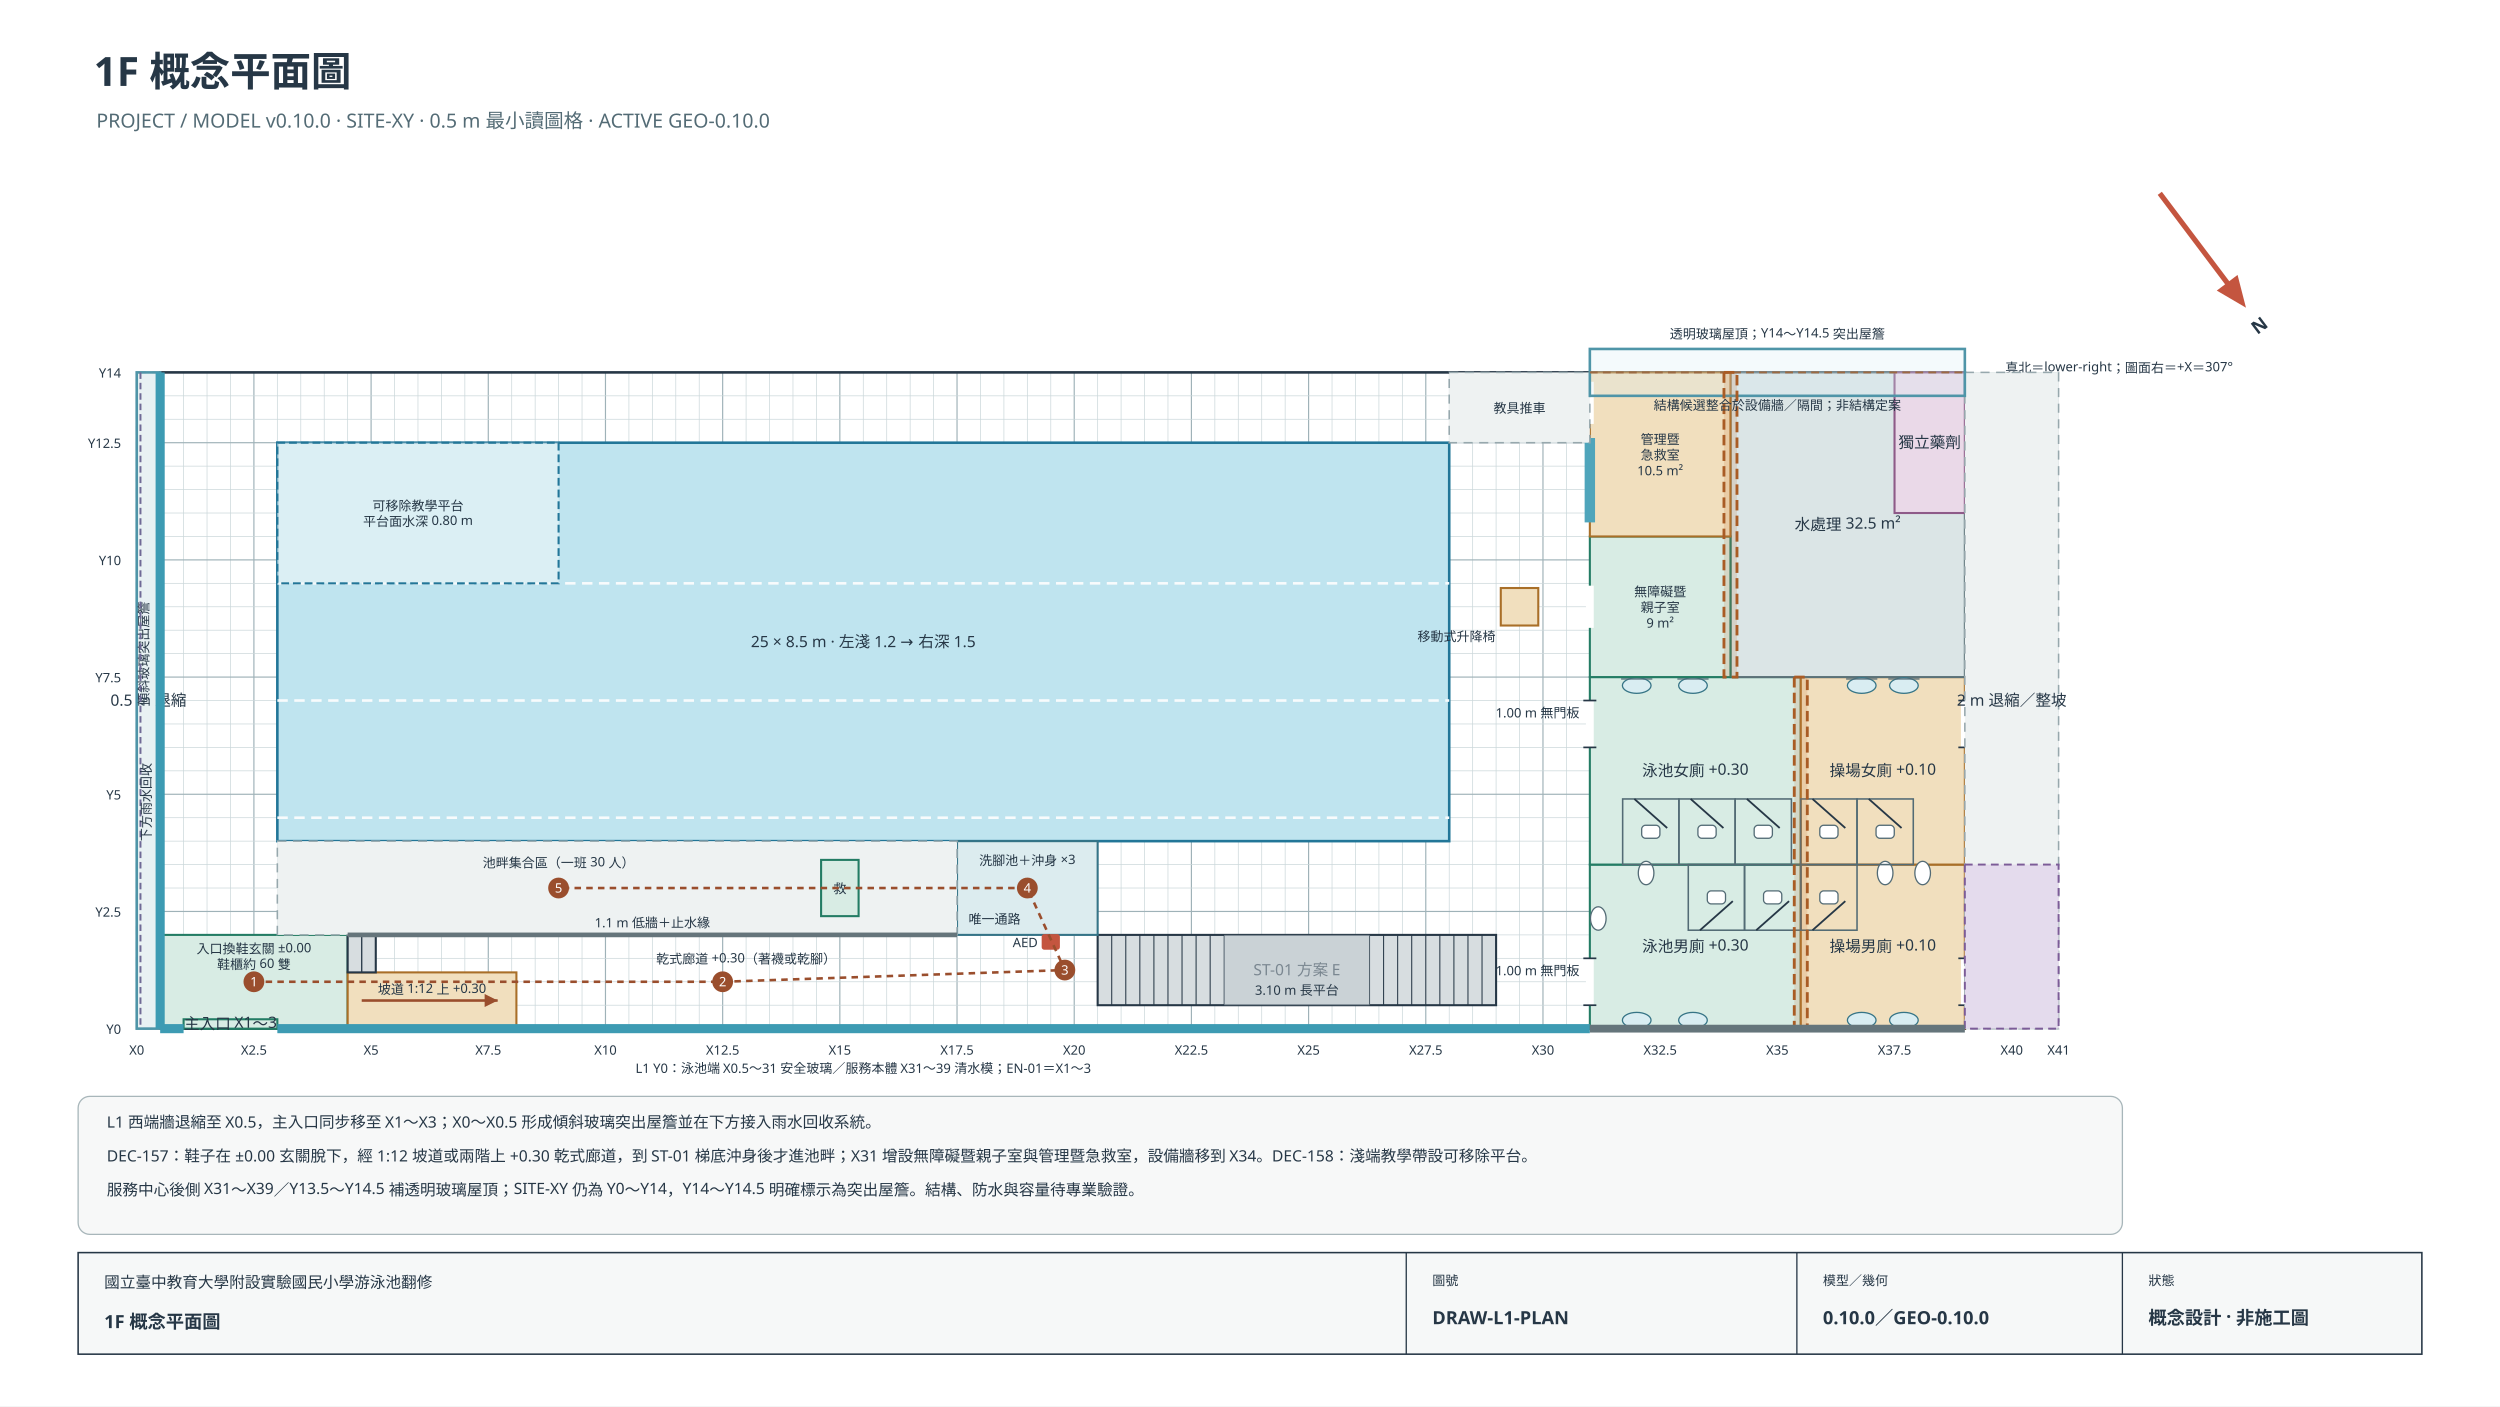
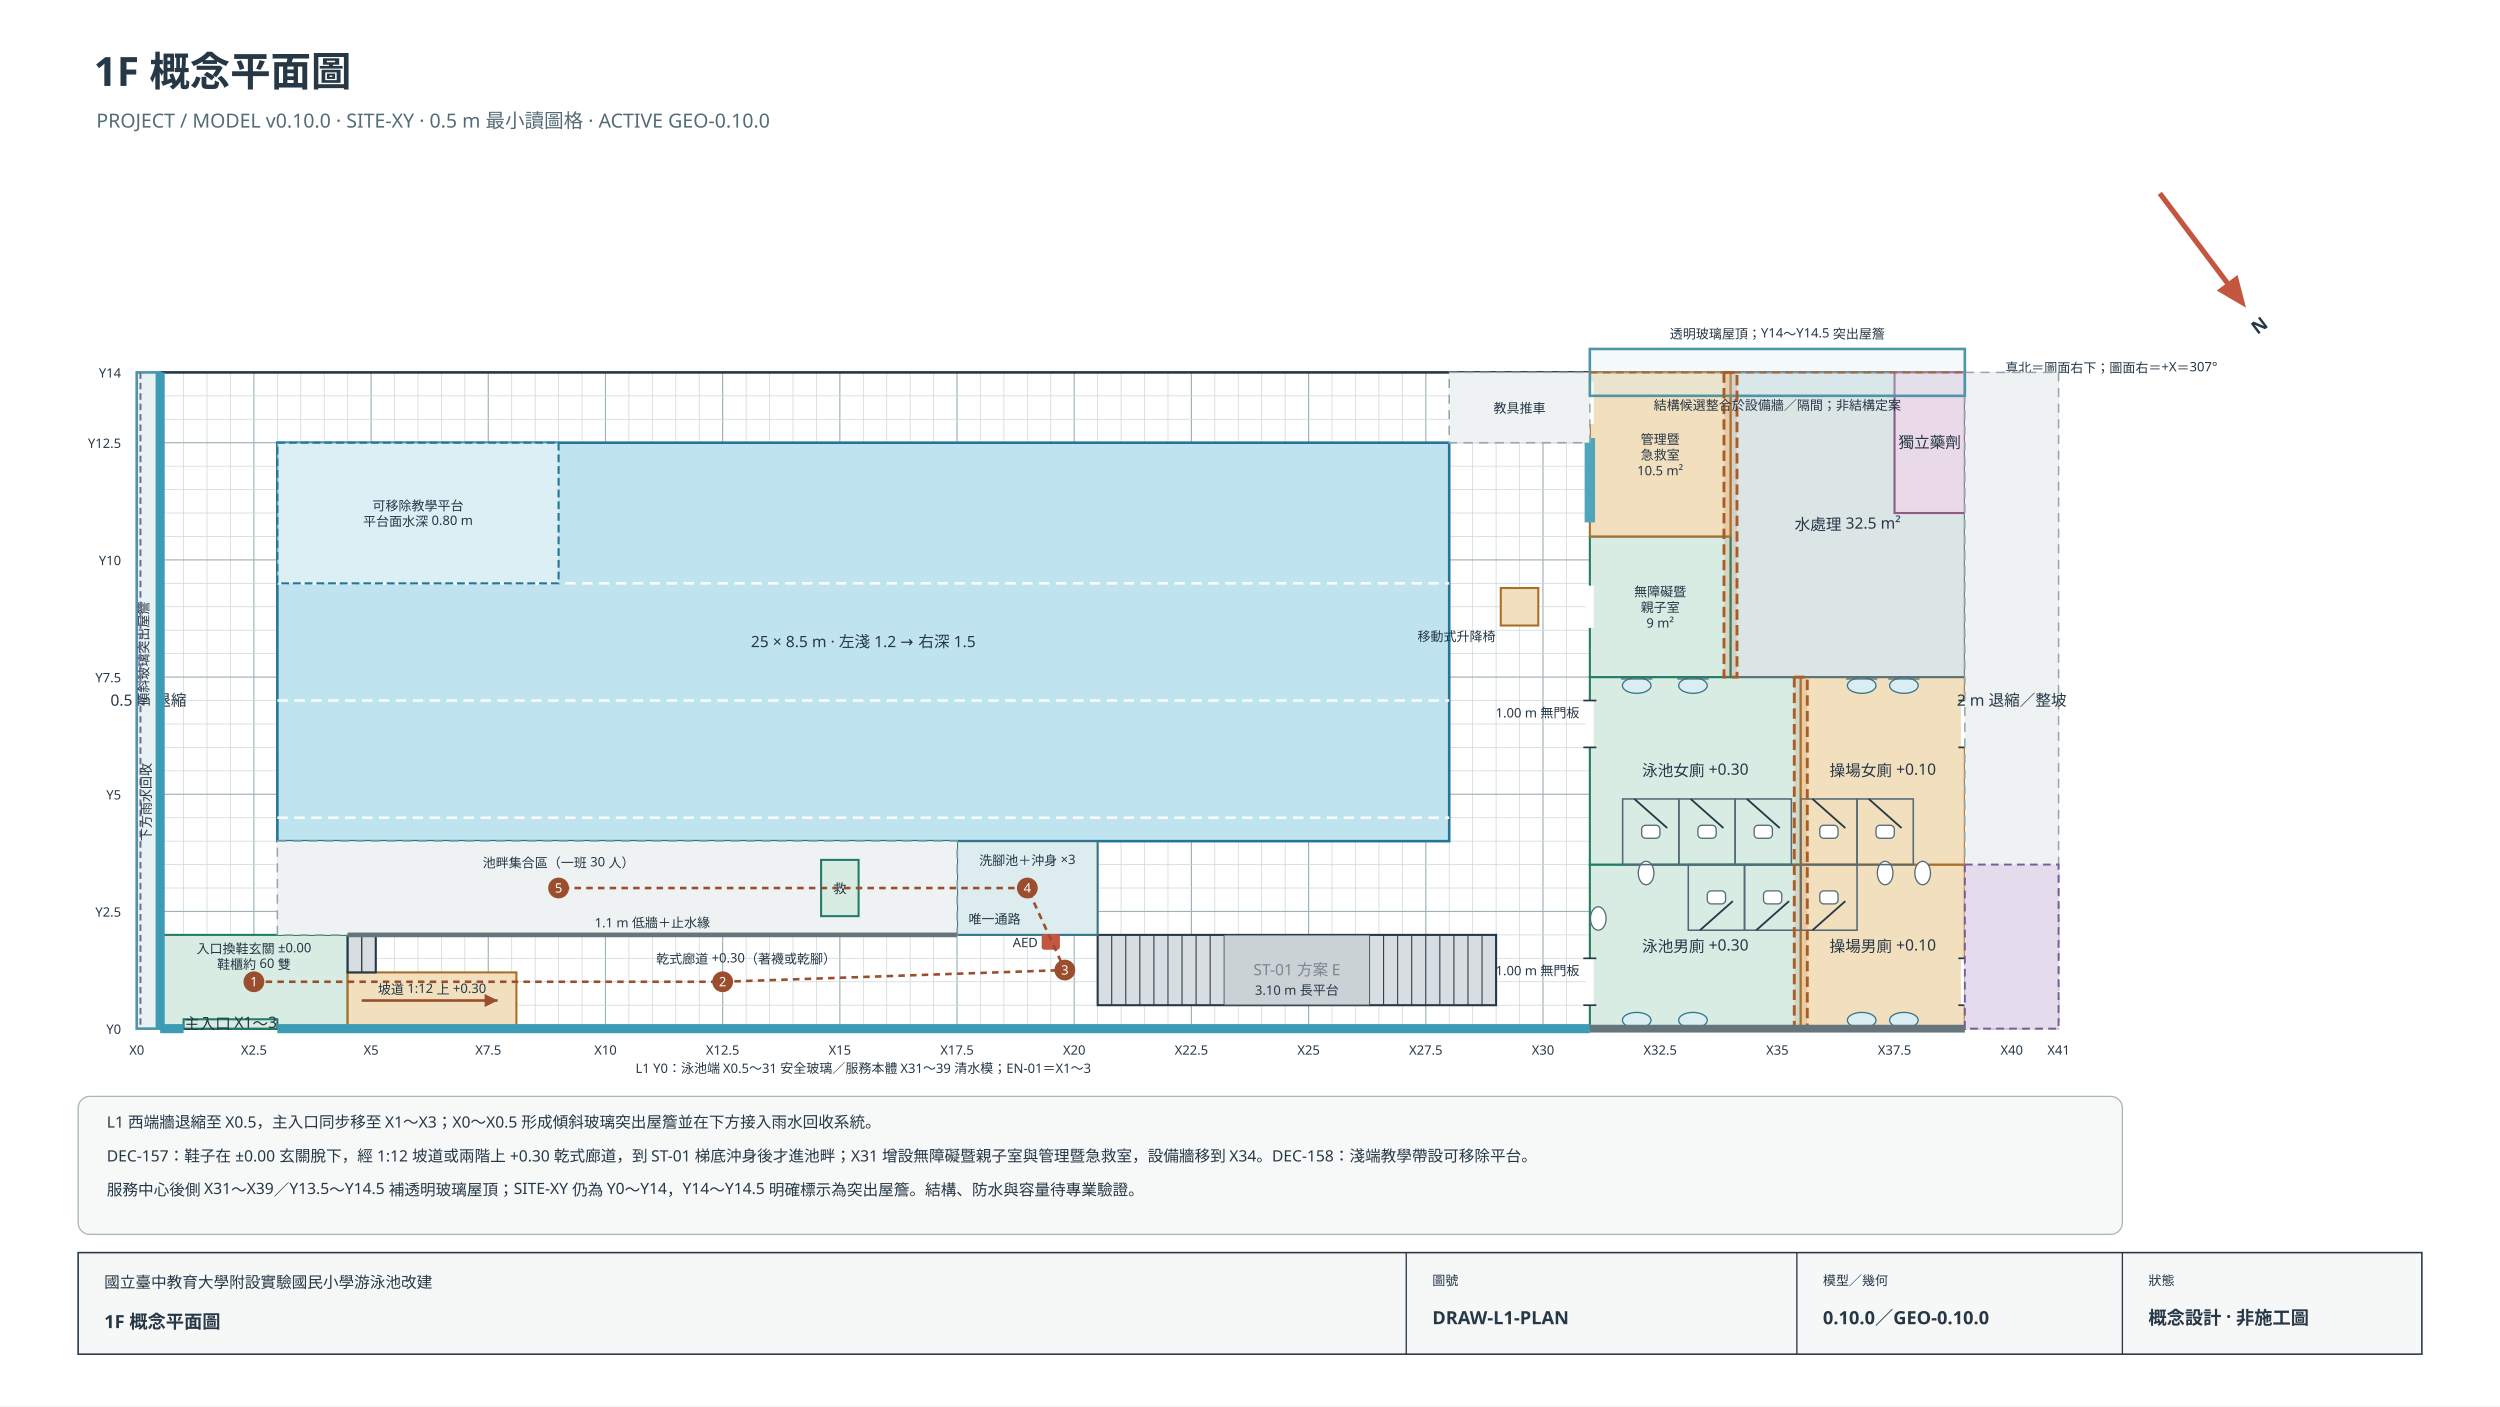
<svg xmlns="http://www.w3.org/2000/svg" width="1920" height="1080" viewBox="0 0 1920 1080" role="img" aria-labelledby="title desc" data-model-version="0.10.0" data-active-geometry="GEO-0.10.0" data-coordinate-system="SITE-XY">
  <style>
  text{font-family:"Noto Sans TC","Microsoft JhengHei",sans-serif;fill:#263746}.title{font-size:31px;font-weight:800}.subtitle{font-size:15px;fill:#536b75}.label{font-size:14px;font-weight:700}.small{font-size:12px}.tiny{font-size:10px}.grid{stroke:#cbd7da;stroke-width:.55}.gridMajor{stroke:#9fb2b8;stroke-width:.9}.outline{fill:none;stroke:#263746;stroke-width:2}.reference{fill:#eef2f2;stroke:#97a8ad;stroke-width:1.2;stroke-dasharray:7 5}.pool{fill:#bfe4ef;stroke:#227698;stroke-width:2}.lane{stroke:#f8fbfc;stroke-width:2;stroke-dasharray:8 5}.working{fill:#f1dfbe;stroke:#a96f28;stroke-width:1.6}.confirmed{fill:#d8ece4;stroke:#237c64;stroke-width:1.6}.service{fill:#dbe5e6;stroke:#5b7278;stroke-width:1.6}.chemical{fill:#ead9e8;stroke:#8e5a88;stroke-width:1.6}.deferred{fill:#e4dbed;stroke:#7c5c98;stroke-width:1.5;stroke-dasharray:6 4}.stair{fill:#d7dde0;stroke:#263746;stroke-width:1.6}.structure{fill:#c3793c;fill-opacity:.18;stroke:#a95c25;stroke-width:2.2;stroke-dasharray:8 4}.dim{stroke:#536b75;stroke-width:1;fill:none}.titleBox{fill:#f6f8f8;stroke:#263746;stroke-width:1.2}.note{fill:#f7f8f8;stroke:#a8b6ba;stroke-width:1}.mirror{stroke:#4f8792;stroke-width:7}.roof{fill:#d8eef2;fill-opacity:.28;stroke:#4f95a8;stroke-width:2}.level{stroke:#8b9ba0;stroke-width:1;stroke-dasharray:7 5}.water{fill:#8fd2e6;fill-opacity:.75;stroke:#227698;stroke-width:2}.wall{fill:#c9d3d4;stroke:#536b75;stroke-width:1.5}.terrace{fill:#cfe1c5;stroke:#52774b;stroke-width:1.7}.arrival{fill:#d7e8df;stroke:#286b5c;stroke-width:2}.corridor{fill:#dcecef;stroke:#357487;stroke-width:1.6}.female{fill:#e5e0ee;stroke:#76598d;stroke-width:1.6}.glassLine{stroke:#3d9bb3;stroke-width:7}.wallLine{stroke:#65757b;stroke-width:6}.windowLine{stroke:#4fa5bb;stroke-width:8}.locker{fill:#cfd8d8;stroke:#64787a;stroke-width:1}.counter{fill:#d7c5ab;stroke:#8a6234;stroke-width:1.5}.plant{fill:#bed6b2;stroke:#52774b;stroke-width:1.3}.pv{fill:#8fd9ee;fill-opacity:.24;stroke:#3d91b4;stroke-width:1.8}.pvGrid{stroke:#4f9fc1;stroke-width:.8;stroke-opacity:.82}.projected{fill:none;stroke:#9b6a43;stroke-width:1.5;stroke-dasharray:6 4}.rain{fill:#d9e5ef;fill-opacity:.55;stroke:#6f6a96;stroke-width:1.5;stroke-dasharray:5 3}
</style>
  <rect width="1920" height="1080" fill="#fff" />
  <text x="72" y="66" class="title">1F 概念平面圖</text>
  <text x="74" y="98" class="subtitle">PROJECT / MODEL v0.10.0 · SITE-XY · 0.5 m 最小讀圖格 · ACTIVE GEO-0.10.0</text>
  <g aria-label="SITE-XY 0.5 m grid" data-grid-visible="true" data-minor-spacing="0.5" data-major-spacing="2.5">
    <line x1="105" y1="286" x2="105" y2="790" class="gridMajor" />
    <text x="105" y="810" text-anchor="middle" class="tiny">X0</text>
    <line x1="123" y1="286" x2="123" y2="790" class="grid" />
    <line x1="141" y1="286" x2="141" y2="790" class="grid" />
    <line x1="159" y1="286" x2="159" y2="790" class="grid" />
    <line x1="177" y1="286" x2="177" y2="790" class="grid" />
    <line x1="195" y1="286" x2="195" y2="790" class="gridMajor" />
    <text x="195" y="810" text-anchor="middle" class="tiny">X2.5</text>
    <line x1="213" y1="286" x2="213" y2="790" class="grid" />
    <line x1="231" y1="286" x2="231" y2="790" class="grid" />
    <line x1="249" y1="286" x2="249" y2="790" class="grid" />
    <line x1="267" y1="286" x2="267" y2="790" class="grid" />
    <line x1="285" y1="286" x2="285" y2="790" class="gridMajor" />
    <text x="285" y="810" text-anchor="middle" class="tiny">X5</text>
    <line x1="303" y1="286" x2="303" y2="790" class="grid" />
    <line x1="321" y1="286" x2="321" y2="790" class="grid" />
    <line x1="339" y1="286" x2="339" y2="790" class="grid" />
    <line x1="357" y1="286" x2="357" y2="790" class="grid" />
    <line x1="375" y1="286" x2="375" y2="790" class="gridMajor" />
    <text x="375" y="810" text-anchor="middle" class="tiny">X7.5</text>
    <line x1="393" y1="286" x2="393" y2="790" class="grid" />
    <line x1="411" y1="286" x2="411" y2="790" class="grid" />
    <line x1="429" y1="286" x2="429" y2="790" class="grid" />
    <line x1="447" y1="286" x2="447" y2="790" class="grid" />
    <line x1="465" y1="286" x2="465" y2="790" class="gridMajor" />
    <text x="465" y="810" text-anchor="middle" class="tiny">X10</text>
    <line x1="483" y1="286" x2="483" y2="790" class="grid" />
    <line x1="501" y1="286" x2="501" y2="790" class="grid" />
    <line x1="519" y1="286" x2="519" y2="790" class="grid" />
    <line x1="537" y1="286" x2="537" y2="790" class="grid" />
    <line x1="555" y1="286" x2="555" y2="790" class="gridMajor" />
    <text x="555" y="810" text-anchor="middle" class="tiny">X12.5</text>
    <line x1="573" y1="286" x2="573" y2="790" class="grid" />
    <line x1="591" y1="286" x2="591" y2="790" class="grid" />
    <line x1="609" y1="286" x2="609" y2="790" class="grid" />
    <line x1="627" y1="286" x2="627" y2="790" class="grid" />
    <line x1="645" y1="286" x2="645" y2="790" class="gridMajor" />
    <text x="645" y="810" text-anchor="middle" class="tiny">X15</text>
    <line x1="663" y1="286" x2="663" y2="790" class="grid" />
    <line x1="681" y1="286" x2="681" y2="790" class="grid" />
    <line x1="699" y1="286" x2="699" y2="790" class="grid" />
    <line x1="717" y1="286" x2="717" y2="790" class="grid" />
    <line x1="735" y1="286" x2="735" y2="790" class="gridMajor" />
    <text x="735" y="810" text-anchor="middle" class="tiny">X17.5</text>
    <line x1="753" y1="286" x2="753" y2="790" class="grid" />
    <line x1="771" y1="286" x2="771" y2="790" class="grid" />
    <line x1="789" y1="286" x2="789" y2="790" class="grid" />
    <line x1="807" y1="286" x2="807" y2="790" class="grid" />
    <line x1="825" y1="286" x2="825" y2="790" class="gridMajor" />
    <text x="825" y="810" text-anchor="middle" class="tiny">X20</text>
    <line x1="843" y1="286" x2="843" y2="790" class="grid" />
    <line x1="861" y1="286" x2="861" y2="790" class="grid" />
    <line x1="879" y1="286" x2="879" y2="790" class="grid" />
    <line x1="897" y1="286" x2="897" y2="790" class="grid" />
    <line x1="915" y1="286" x2="915" y2="790" class="gridMajor" />
    <text x="915" y="810" text-anchor="middle" class="tiny">X22.5</text>
    <line x1="933" y1="286" x2="933" y2="790" class="grid" />
    <line x1="951" y1="286" x2="951" y2="790" class="grid" />
    <line x1="969" y1="286" x2="969" y2="790" class="grid" />
    <line x1="987" y1="286" x2="987" y2="790" class="grid" />
    <line x1="1005" y1="286" x2="1005" y2="790" class="gridMajor" />
    <text x="1005" y="810" text-anchor="middle" class="tiny">X25</text>
    <line x1="1023" y1="286" x2="1023" y2="790" class="grid" />
    <line x1="1041" y1="286" x2="1041" y2="790" class="grid" />
    <line x1="1059" y1="286" x2="1059" y2="790" class="grid" />
    <line x1="1077" y1="286" x2="1077" y2="790" class="grid" />
    <line x1="1095" y1="286" x2="1095" y2="790" class="gridMajor" />
    <text x="1095" y="810" text-anchor="middle" class="tiny">X27.5</text>
    <line x1="1113" y1="286" x2="1113" y2="790" class="grid" />
    <line x1="1131" y1="286" x2="1131" y2="790" class="grid" />
    <line x1="1149" y1="286" x2="1149" y2="790" class="grid" />
    <line x1="1167" y1="286" x2="1167" y2="790" class="grid" />
    <line x1="1185" y1="286" x2="1185" y2="790" class="gridMajor" />
    <text x="1185" y="810" text-anchor="middle" class="tiny">X30</text>
    <line x1="1203" y1="286" x2="1203" y2="790" class="grid" />
    <line x1="1221" y1="286" x2="1221" y2="790" class="grid" />
    <line x1="1239" y1="286" x2="1239" y2="790" class="grid" />
    <line x1="1257" y1="286" x2="1257" y2="790" class="grid" />
    <line x1="1275" y1="286" x2="1275" y2="790" class="gridMajor" />
    <text x="1275" y="810" text-anchor="middle" class="tiny">X32.5</text>
    <line x1="1293" y1="286" x2="1293" y2="790" class="grid" />
    <line x1="1311" y1="286" x2="1311" y2="790" class="grid" />
    <line x1="1329" y1="286" x2="1329" y2="790" class="grid" />
    <line x1="1347" y1="286" x2="1347" y2="790" class="grid" />
    <line x1="1365" y1="286" x2="1365" y2="790" class="gridMajor" />
    <text x="1365" y="810" text-anchor="middle" class="tiny">X35</text>
    <line x1="1383" y1="286" x2="1383" y2="790" class="grid" />
    <line x1="1401" y1="286" x2="1401" y2="790" class="grid" />
    <line x1="1419" y1="286" x2="1419" y2="790" class="grid" />
    <line x1="1437" y1="286" x2="1437" y2="790" class="grid" />
    <line x1="1455" y1="286" x2="1455" y2="790" class="gridMajor" />
    <text x="1455" y="810" text-anchor="middle" class="tiny">X37.5</text>
    <line x1="1473" y1="286" x2="1473" y2="790" class="grid" />
    <line x1="1491" y1="286" x2="1491" y2="790" class="grid" />
    <line x1="1509" y1="286" x2="1509" y2="790" class="grid" />
    <line x1="1527" y1="286" x2="1527" y2="790" class="grid" />
    <line x1="1545" y1="286" x2="1545" y2="790" class="gridMajor" />
    <text x="1545" y="810" text-anchor="middle" class="tiny">X40</text>
    <line x1="1563" y1="286" x2="1563" y2="790" class="grid" />
    <line x1="1581" y1="286" x2="1581" y2="790" class="grid" />
    <text x="1581" y="810" text-anchor="middle" class="tiny">X41</text>
    <line x1="105" y1="790" x2="1581" y2="790" class="gridMajor" />
    <text x="93" y="794" text-anchor="end" class="tiny">Y0</text>
    <line x1="105" y1="772" x2="1581" y2="772" class="grid" />
    <line x1="105" y1="754" x2="1581" y2="754" class="grid" />
    <line x1="105" y1="736" x2="1581" y2="736" class="grid" />
    <line x1="105" y1="718" x2="1581" y2="718" class="grid" />
    <line x1="105" y1="700" x2="1581" y2="700" class="gridMajor" />
    <text x="93" y="704" text-anchor="end" class="tiny">Y2.5</text>
    <line x1="105" y1="682" x2="1581" y2="682" class="grid" />
    <line x1="105" y1="664" x2="1581" y2="664" class="grid" />
    <line x1="105" y1="646" x2="1581" y2="646" class="grid" />
    <line x1="105" y1="628" x2="1581" y2="628" class="grid" />
    <line x1="105" y1="610" x2="1581" y2="610" class="gridMajor" />
    <text x="93" y="614" text-anchor="end" class="tiny">Y5</text>
    <line x1="105" y1="592" x2="1581" y2="592" class="grid" />
    <line x1="105" y1="574" x2="1581" y2="574" class="grid" />
    <line x1="105" y1="556" x2="1581" y2="556" class="grid" />
    <line x1="105" y1="538" x2="1581" y2="538" class="grid" />
    <line x1="105" y1="520" x2="1581" y2="520" class="gridMajor" />
    <text x="93" y="524" text-anchor="end" class="tiny">Y7.5</text>
    <line x1="105" y1="502" x2="1581" y2="502" class="grid" />
    <line x1="105" y1="484" x2="1581" y2="484" class="grid" />
    <line x1="105" y1="466" x2="1581" y2="466" class="grid" />
    <line x1="105" y1="448" x2="1581" y2="448" class="grid" />
    <line x1="105" y1="430" x2="1581" y2="430" class="gridMajor" />
    <text x="93" y="434" text-anchor="end" class="tiny">Y10</text>
    <line x1="105" y1="412" x2="1581" y2="412" class="grid" />
    <line x1="105" y1="394" x2="1581" y2="394" class="grid" />
    <line x1="105" y1="376" x2="1581" y2="376" class="grid" />
    <line x1="105" y1="358" x2="1581" y2="358" class="grid" />
    <line x1="105" y1="340" x2="1581" y2="340" class="gridMajor" />
    <text x="93" y="344" text-anchor="end" class="tiny">Y12.5</text>
    <line x1="105" y1="322" x2="1581" y2="322" class="grid" />
    <line x1="105" y1="304" x2="1581" y2="304" class="grid" />
    <line x1="105" y1="286" x2="1581" y2="286" class="grid" />
    <text x="93" y="290" text-anchor="end" class="tiny">Y14</text>
  </g>
  <g data-north-plan-direction="lower-right" data-north-rotation="143" transform="translate(1690 190) rotate(143)">
    <line x1="0" y1="52" x2="0" y2="-38" stroke="#c4553f" stroke-width="4" />
    <path d="M0 -58L-10 -34H10Z" fill="#c4553f" />
    <text x="0" y="-70" text-anchor="middle" class="label">N</text>
  </g>
-   <text x="1540" y="286" class="tiny">真北＝lower-right；圖面右＝+X＝307°</text>
+   <text x="1540" y="286" class="tiny">真北＝圖面右下；圖面右＝+X＝307°</text>
  <g data-entity="BLDG-01" data-coordinate-system="SITE-XY" data-bounds="0.5,39,0,14">
    <rect x="123" y="286" width="1386" height="504" class="outline" />
  </g>
  <g data-entity="POOL-01" data-coordinate-system="SITE-XY" data-bounds="3,28,4,12.5">
    <rect x="213" y="340" width="900" height="306" class="pool" />
    <text x="663" y="497" text-anchor="middle" class="small">25 × 8.5 m · 左淺 1.2 → 右深 1.5</text>
  </g>
  <line x1="213" y1="628" x2="1113" y2="628" class="lane" />
  <line x1="213" y1="538" x2="1113" y2="538" class="lane" />
  <line x1="213" y1="448" x2="1113" y2="448" class="lane" />
  <g data-entity="Z-WC-POOL-M-01" data-coordinate-system="SITE-XY" data-bounds="31,35.5,0,3.5">
    <rect x="1221" y="664" width="162" height="126" class="confirmed" />
    <text x="1302" y="731" text-anchor="middle" class="small">泳池男廁 +0.30</text>
  </g>
  <g data-entity="Z-WC-POOL-F-01" data-coordinate-system="SITE-XY" data-bounds="31,35.5,3.5,7.5">
    <rect x="1221" y="520" width="162" height="144" class="confirmed" />
    <text x="1302" y="596" text-anchor="middle" class="small">泳池女廁 +0.30</text>
  </g>
  <g data-entity="Z-WC-PLAY-M-01" data-coordinate-system="SITE-XY" data-bounds="35.5,39,0,3.5">
    <rect x="1383" y="664" width="126" height="126" class="working" />
    <text x="1446" y="731" text-anchor="middle" class="small">操場男廁 +0.10</text>
  </g>
  <g data-entity="Z-WC-PLAY-F-01" data-coordinate-system="SITE-XY" data-bounds="35.5,39,3.5,7.5">
    <rect x="1383" y="520" width="126" height="144" class="working" />
    <text x="1446" y="596" text-anchor="middle" class="small">操場女廁 +0.10</text>
  </g>
  <g data-entity="Z-WTP-01" data-coordinate-system="SITE-XY" data-bounds="34,39,7.5,14">
    <rect x="1329" y="286" width="180" height="234" class="service" />
    <text x="1419" y="407" text-anchor="middle" class="small">水處理 32.5 m²</text>
  </g>
  <g data-entity="Z-CHEM-01" data-coordinate-system="SITE-XY" data-bounds="37.5,39,11,14">
    <rect x="1455" y="286" width="54" height="108" class="chemical" />
    <text x="1482" y="344" text-anchor="middle" class="small">獨立藥劑</text>
  </g>
  <g aria-label="Z-WC-POOL-M-01 detailed fixtures">
    <g data-wc-door-leaf="true" data-wall-contact="y3.5">
      <rect x="1296.6" y="664" width="43.2" height="50.4" fill="none" stroke="#536b75" stroke-width="1.2" />
      <line x1="1305.6" y1="714.4" x2="1330.8" y2="692.08" stroke="#263746" stroke-width="1.4" />
      <rect x="1311.2" y="684.2" width="14" height="10" rx="3" fill="#fff" stroke="#536b75" />
    </g>
    <g data-wc-door-leaf="true" data-wall-contact="y3.5">
      <rect x="1339.8" y="664" width="43.2" height="50.4" fill="none" stroke="#536b75" stroke-width="1.2" />
      <line x1="1348.8" y1="714.4" x2="1374" y2="692.08" stroke="#263746" stroke-width="1.4" />
      <rect x="1354.4" y="684.2" width="14" height="10" rx="3" fill="#fff" stroke="#536b75" />
    </g>
    <g data-fixture="washbasin">
      <ellipse cx="1257" cy="783.52" rx="11" ry="6" fill="#d9edf2" stroke="#367486" />
      <line x1="1245" y1="788.56" x2="1269" y2="788.56" stroke="#536b75" />
    </g>
    <g data-fixture="washbasin">
      <ellipse cx="1300.2" cy="783.52" rx="11" ry="6" fill="#d9edf2" stroke="#367486" />
      <line x1="1288.2" y1="788.56" x2="1312.2" y2="788.56" stroke="#536b75" />
    </g>
    <ellipse data-fixture="urinal" cx="1227.48" cy="705.4" rx="6" ry="9" fill="#fff" stroke="#536b75" />
    <ellipse data-fixture="urinal" cx="1264.2" cy="670.48" rx="6" ry="9" fill="#fff" stroke="#536b75" />
  </g>
  <g aria-label="Z-WC-POOL-F-01 detailed fixtures">
    <g data-wc-door-leaf="true" data-wall-contact="y3.5">
      <rect x="1246.2" y="613.6" width="43.2" height="50.4" fill="none" stroke="#536b75" stroke-width="1.2" />
      <line x1="1255.2" y1="613.6" x2="1280.4" y2="635.92" stroke="#263746" stroke-width="1.4" />
      <rect x="1260.8" y="633.8" width="14" height="10" rx="3" fill="#fff" stroke="#536b75" />
    </g>
    <g data-wc-door-leaf="true" data-wall-contact="y3.5">
      <rect x="1289.4" y="613.6" width="43.2" height="50.4" fill="none" stroke="#536b75" stroke-width="1.2" />
      <line x1="1298.4" y1="613.6" x2="1323.6" y2="635.92" stroke="#263746" stroke-width="1.4" />
      <rect x="1304" y="633.8" width="14" height="10" rx="3" fill="#fff" stroke="#536b75" />
    </g>
    <g data-wc-door-leaf="true" data-wall-contact="y3.5">
      <rect x="1332.6" y="613.6" width="43.2" height="50.4" fill="none" stroke="#536b75" stroke-width="1.2" />
      <line x1="1341.6" y1="613.6" x2="1366.8" y2="635.92" stroke="#263746" stroke-width="1.4" />
      <rect x="1347.2" y="633.8" width="14" height="10" rx="3" fill="#fff" stroke="#536b75" />
    </g>
    <g data-fixture="washbasin">
      <ellipse cx="1257" cy="526.48" rx="11" ry="6" fill="#d9edf2" stroke="#367486" />
      <line x1="1245" y1="521.44" x2="1269" y2="521.44" stroke="#536b75" />
    </g>
    <g data-fixture="washbasin">
      <ellipse cx="1300.2" cy="526.48" rx="11" ry="6" fill="#d9edf2" stroke="#367486" />
      <line x1="1288.2" y1="521.44" x2="1312.2" y2="521.44" stroke="#536b75" />
    </g>
  </g>
  <g aria-label="Z-WC-PLAY-M-01 detailed fixtures">
    <g data-wc-door-leaf="true" data-wall-contact="y3.5">
      <rect x="1383" y="664" width="43.2" height="50.4" fill="none" stroke="#536b75" stroke-width="1.2" />
      <line x1="1392" y1="714.4" x2="1417.2" y2="692.08" stroke="#263746" stroke-width="1.4" />
      <rect x="1397.6" y="684.2" width="14" height="10" rx="3" fill="#fff" stroke="#536b75" />
    </g>
    <g data-fixture="washbasin">
      <ellipse cx="1462.2" cy="783.52" rx="11" ry="6" fill="#d9edf2" stroke="#367486" />
      <line x1="1450.2" y1="788.56" x2="1474.2" y2="788.56" stroke="#536b75" />
    </g>
    <g data-fixture="washbasin">
      <ellipse cx="1429.8" cy="783.52" rx="11" ry="6" fill="#d9edf2" stroke="#367486" />
      <line x1="1417.8" y1="788.56" x2="1441.8" y2="788.56" stroke="#536b75" />
    </g>
    <ellipse data-fixture="urinal" cx="1447.8" cy="670.48" rx="6" ry="9" fill="#fff" stroke="#536b75" />
    <ellipse data-fixture="urinal" cx="1476.6" cy="670.48" rx="6" ry="9" fill="#fff" stroke="#536b75" />
  </g>
  <g aria-label="Z-WC-PLAY-F-01 detailed fixtures">
    <g data-wc-door-leaf="true" data-wall-contact="y3.5">
      <rect x="1383" y="613.6" width="43.2" height="50.4" fill="none" stroke="#536b75" stroke-width="1.2" />
      <line x1="1392" y1="613.6" x2="1417.2" y2="635.92" stroke="#263746" stroke-width="1.4" />
      <rect x="1397.6" y="633.8" width="14" height="10" rx="3" fill="#fff" stroke="#536b75" />
    </g>
    <g data-wc-door-leaf="true" data-wall-contact="y3.5">
      <rect x="1426.2" y="613.6" width="43.2" height="50.4" fill="none" stroke="#536b75" stroke-width="1.2" />
      <line x1="1435.2" y1="613.6" x2="1460.4" y2="635.92" stroke="#263746" stroke-width="1.4" />
      <rect x="1440.8" y="633.8" width="14" height="10" rx="3" fill="#fff" stroke="#536b75" />
    </g>
    <g data-fixture="washbasin">
      <ellipse cx="1462.2" cy="526.48" rx="11" ry="6" fill="#d9edf2" stroke="#367486" />
      <line x1="1450.2" y1="521.44" x2="1474.2" y2="521.44" stroke="#536b75" />
    </g>
    <g data-fixture="washbasin">
      <ellipse cx="1429.8" cy="526.48" rx="11" ry="6" fill="#d9edf2" stroke="#367486" />
      <line x1="1417.8" y1="521.44" x2="1441.8" y2="521.44" stroke="#536b75" />
    </g>
  </g>
  <g data-entity="OP-WC-POOL-M-01" data-opening-type="doorless-opening" data-door-leaf="false" data-clear-width="1">
    <line x1="1221" y1="772" x2="1221" y2="736" stroke="#fff" stroke-width="6" />
    <line x1="1216" y1="772" x2="1226" y2="772" stroke="#263746" stroke-width="1.3" />
    <line x1="1216" y1="736" x2="1226" y2="736" stroke="#263746" stroke-width="1.3" />
    <text x="1213" y="749" text-anchor="end" class="tiny">1.00 m 無門板</text>
  </g>
  <g data-entity="OP-WC-POOL-F-01" data-opening-type="doorless-opening" data-door-leaf="false" data-clear-width="1">
    <line x1="1221" y1="574" x2="1221" y2="538" stroke="#fff" stroke-width="6" />
    <line x1="1216" y1="574" x2="1226" y2="574" stroke="#263746" stroke-width="1.3" />
    <line x1="1216" y1="538" x2="1226" y2="538" stroke="#263746" stroke-width="1.3" />
    <text x="1213" y="551" text-anchor="end" class="tiny">1.00 m 無門板</text>
  </g>
  <g data-entity="OP-WC-PLAY-M-01" data-opening-type="doorless-opening" data-door-leaf="false" data-clear-width="1">
    <line x1="1509" y1="772" x2="1509" y2="736" stroke="#fff" stroke-width="6" />
    <line x1="1504" y1="772" x2="1514" y2="772" stroke="#263746" stroke-width="1.3" />
    <line x1="1504" y1="736" x2="1514" y2="736" stroke="#263746" stroke-width="1.3" />
    <text x="1517" y="749" text-anchor="start" class="tiny">1.00 m 無門板</text>
  </g>
  <g data-entity="OP-WC-PLAY-F-01" data-opening-type="doorless-opening" data-door-leaf="false" data-clear-width="1">
    <line x1="1509" y1="574" x2="1509" y2="538" stroke="#fff" stroke-width="6" />
    <line x1="1504" y1="574" x2="1514" y2="574" stroke="#263746" stroke-width="1.3" />
    <line x1="1504" y1="538" x2="1514" y2="538" stroke="#263746" stroke-width="1.3" />
    <text x="1517" y="551" text-anchor="start" class="tiny">1.00 m 無門板</text>
  </g>
  <g data-entity="ST-01" data-coordinate-system="SITE-XY" data-bounds="20.5,29,0.5,2">
    <rect x="843" y="718" width="306" height="54" class="stair" />
    <text x="996" y="749" text-anchor="middle" class="small">ST-01 方案 E</text>
  </g>
  <line x1="853.8" y1="718" x2="853.8" y2="772" stroke="#263746" stroke-width=".8" />
  <line x1="1138.2" y1="718" x2="1138.2" y2="772" stroke="#263746" stroke-width=".8" />
  <line x1="864.6" y1="718" x2="864.6" y2="772" stroke="#263746" stroke-width=".8" />
  <line x1="1127.4" y1="718" x2="1127.4" y2="772" stroke="#263746" stroke-width=".8" />
  <line x1="875.4" y1="718" x2="875.4" y2="772" stroke="#263746" stroke-width=".8" />
  <line x1="1116.6" y1="718" x2="1116.6" y2="772" stroke="#263746" stroke-width=".8" />
  <line x1="886.2" y1="718" x2="886.2" y2="772" stroke="#263746" stroke-width=".8" />
  <line x1="1105.8" y1="718" x2="1105.8" y2="772" stroke="#263746" stroke-width=".8" />
  <line x1="897" y1="718" x2="897" y2="772" stroke="#263746" stroke-width=".8" />
  <line x1="1095" y1="718" x2="1095" y2="772" stroke="#263746" stroke-width=".8" />
  <line x1="907.8" y1="718" x2="907.8" y2="772" stroke="#263746" stroke-width=".8" />
  <line x1="1084.2" y1="718" x2="1084.2" y2="772" stroke="#263746" stroke-width=".8" />
  <line x1="918.6" y1="718" x2="918.6" y2="772" stroke="#263746" stroke-width=".8" />
  <line x1="1073.4" y1="718" x2="1073.4" y2="772" stroke="#263746" stroke-width=".8" />
  <line x1="929.4" y1="718" x2="929.4" y2="772" stroke="#263746" stroke-width=".8" />
  <line x1="1062.6" y1="718" x2="1062.6" y2="772" stroke="#263746" stroke-width=".8" />
  <line x1="940.2" y1="718" x2="940.2" y2="772" stroke="#263746" stroke-width=".8" />
  <line x1="1051.8" y1="718" x2="1051.8" y2="772" stroke="#263746" stroke-width=".8" />
  <rect x="940.2" y="718" width="111.6" height="54" fill="#bfc9cd" fill-opacity=".55" />
  <text x="996" y="764" text-anchor="middle" class="tiny">3.10 m 長平台</text>
  <g data-decision="DEC-157" aria-label="1F 泳池使用動線">
    <g data-entity="Z-L1-ENTRY-01" data-coordinate-system="SITE-XY" data-bounds="0.5,4.5,0,2">
      <rect x="123" y="718" width="144" height="72" class="confirmed" />
      <text x="195" y="732.2" text-anchor="middle" class="tiny">入口換鞋玄關 ±0.00</text>
      <text x="195" y="744.2" text-anchor="middle" class="tiny">鞋櫃約 60 雙</text>
    </g>
    <g data-entity="RMP-L1-ENTRY-01" data-slope-ratio="12" data-bounds="4.5,8.1,0,1.2">
      <rect x="267" y="746.8" width="129.6" height="43.2" class="working" />
      <line x1="277.8" y1="768.4" x2="382.2" y2="768.4" stroke="#9a4e2d" stroke-width="2" />
      <path d="M382.2 768.4l-10 -5v10z" fill="#9a4e2d" />
      <text x="331.8" y="763.4" text-anchor="middle" class="tiny">坡道 1:12 上 +0.30</text>
    </g>
    <g data-entity="STP-L1-ENTRY-01" data-risers="2" data-bounds="4.5,5.1,1.2,2">
      <rect x="267" y="718" width="21.6" height="28.8" class="stair" />
      <line x1="277.8" y1="718" x2="277.8" y2="746.8" stroke="#263746" stroke-width="1" />
    </g>
    <g data-entity="Z-L1-DRY-01" data-bounds="4.5,20.5,0,2">
      <text x="573" y="740" text-anchor="middle" class="tiny">乾式廊道 +0.30（著襪或乾腳）</text>
    </g>
    <g data-entity="Z-L1-RINSE-01" data-coordinate-system="SITE-XY" data-bounds="17.5,20.5,2,4">
      <rect x="735" y="646" width="108" height="72" class="corridor" />
      <text x="789" y="664.4" text-anchor="middle" class="tiny">洗腳池＋沖身 ×3</text>
    </g>
    <text x="763.8" y="709.4" text-anchor="middle" class="tiny">唯一通路</text>
    <g data-entity="Z-L1-ASSEMBLY-01" data-coordinate-system="SITE-XY" data-bounds="3,17.5,2,4">
      <rect x="213" y="646" width="522" height="72" class="reference" />
      <text x="429" y="666.2" text-anchor="middle" class="tiny">池畔集合區（一班 30 人）</text>
    </g>
    <g data-entity="W-L1-DRY-01" data-height="1.1">
      <rect x="267" y="716.2" width="468" height="3.6" fill="#65757b" />
      <text x="501" y="712.2" text-anchor="middle" class="tiny">1.1 m 低牆＋止水緣</text>
    </g>
    <g data-entity="FX-L1-LIFEGUARD-01" data-coordinate-system="SITE-XY" data-bounds="14.6,15.4,2.4,3.6">
      <rect x="630.6" y="660.4" width="28.8" height="43.2" class="confirmed" />
      <text x="645" y="686" text-anchor="middle" class="tiny">救</text>
    </g>
    <g data-entity="AED-L1-01" data-mounted-on="dry-corridor-end">
      <rect x="800" y="717.4" width="14" height="12" rx="2" fill="#c4553f" />
      <text x="797" y="727.4" text-anchor="end" class="tiny">AED</text>
    </g>
    <g data-entity="Z-L1-ACC-01" data-coordinate-system="SITE-XY" data-bounds="31,34,7.5,10.5">
      <rect x="1221" y="412" width="108" height="108" class="confirmed" />
      <text x="1275" y="458" text-anchor="middle" class="tiny">無障礙暨</text>
      <text x="1275" y="470" text-anchor="middle" class="tiny">親子室</text>
      <text x="1275" y="482" text-anchor="middle" class="tiny">9 m²</text>
    </g>
    <line data-door="Z-L1-ACC-01" data-clear-width="0.9" x1="1221" y1="482.2" x2="1221" y2="449.8" stroke="#fff" stroke-width="6" />
    <g data-entity="Z-L1-STAFF-01" data-coordinate-system="SITE-XY" data-bounds="31,34,10.5,14">
      <rect x="1221" y="286" width="108" height="126" class="working" />
      <text x="1275" y="341" text-anchor="middle" class="tiny">管理暨</text>
      <text x="1275" y="353" text-anchor="middle" class="tiny">急救室</text>
      <text x="1275" y="365" text-anchor="middle" class="tiny">10.5 m²</text>
    </g>
    <line data-door="Z-L1-STAFF-01" data-clear-width="0.9" x1="1221" y1="325.6" x2="1221" y2="293.2" stroke="#fff" stroke-width="6" />
    <line data-pool-view-window="Z-L1-STAFF-01" x1="1221" y1="401.2" x2="1221" y2="336.4" class="windowLine" />
    <g data-entity="Z-L1-EQUIP-01" data-coordinate-system="SITE-XY" data-bounds="28,31,12.5,14">
      <rect x="1113" y="286" width="108" height="54" class="reference" />
      <text x="1167" y="317" text-anchor="middle" class="tiny">教具推車</text>
    </g>
    <g data-entity="FX-L1-LIFT-01" data-coordinate-system="SITE-XY" data-bounds="29.1,29.9,8.6,9.4">
      <rect x="1152.6" y="451.6" width="28.8" height="28.8" class="working" />
      <text x="1167" y="470" text-anchor="middle" class="tiny" />
    </g>
    <text x="1148.6" y="492.4" text-anchor="end" class="tiny">移動式升降椅</text>
    <g data-entity="POOL-PLAT-01" data-decision="DEC-158" data-top-water-depth="0.8" data-removable="true" data-bounds="3,9,9.5,12.5">
      <rect x="213" y="340" width="216" height="108" fill="#e7f4f7" fill-opacity=".7" stroke="#227698" stroke-width="1.6" stroke-dasharray="6 3" />
      <text x="321" y="392" text-anchor="middle" class="tiny">可移除教學平台</text>
      <text x="321" y="404" text-anchor="middle" class="tiny">平台面水深 0.80 m</text>
    </g>
    <polyline data-class-route="DEC-157" points="195,754 555,754 817.8,745 789,682 429,682" fill="none" stroke="#9a4e2d" stroke-width="2" stroke-dasharray="5 4" />
    <g data-route-stop="route-entry">
      <circle cx="195" cy="754" r="8" fill="#9a4e2d" />
      <text x="195" y="757.5" text-anchor="middle" class="tiny" fill="#fff" style="fill:#fff">1</text>
    </g>
    <g data-route-stop="route-corridor">
      <circle cx="555" cy="754" r="8" fill="#9a4e2d" />
      <text x="555" y="757.5" text-anchor="middle" class="tiny" fill="#fff" style="fill:#fff">2</text>
    </g>
    <g data-route-stop="route-stair">
      <circle cx="817.8" cy="745" r="8" fill="#9a4e2d" />
      <text x="817.8" y="748.5" text-anchor="middle" class="tiny" fill="#fff" style="fill:#fff">3</text>
    </g>
    <g data-route-stop="route-rinse">
      <circle cx="789" cy="682" r="8" fill="#9a4e2d" />
      <text x="789" y="685.5" text-anchor="middle" class="tiny" fill="#fff" style="fill:#fff">4</text>
    </g>
    <g data-route-stop="route-assembly">
      <circle cx="429" cy="682" r="8" fill="#9a4e2d" />
      <text x="429" y="685.5" text-anchor="middle" class="tiny" fill="#fff" style="fill:#fff">5</text>
    </g>
  </g>
  <g data-entity="Z-L1-WEST-SETBACK-01" data-coordinate-system="SITE-XY" data-bounds="0,0.5,0,14">
    <rect x="105" y="286" width="18" height="504" class="reference" />
    <text x="114" y="542" text-anchor="middle" class="small">0.5 m 退縮</text>
  </g>
  <g data-entity="Z-L1-SETBACK-01" data-coordinate-system="SITE-XY" data-bounds="39,41,0,14">
    <rect x="1509" y="286" width="72" height="504" class="reference" />
    <text x="1545" y="542" text-anchor="middle" class="small">2 m 退縮／整坡</text>
  </g>
  <g data-entity="EN-01" data-coordinate-system="SITE-XY" data-bounds="1,3,0,0.2">
    <rect x="141" y="782.8" width="72" height="7.2" class="confirmed" />
    <text x="177" y="790.4" text-anchor="middle" class="small">主入口 X1～3</text>
  </g>
  <g data-entity="RTE-L1-PLAYGROUND-01" data-coordinate-system="SITE-XY" data-bounds="39,41,0,3.5">
    <rect x="1509" y="664" width="72" height="126" class="deferred" />
  </g>
  <g data-entity="RF-L1-WEST-EAVE-01" data-bounds="0,0.5,0,14">
    <rect x="105" y="286" width="18" height="504" class="roof" />
    <text x="114" y="502" text-anchor="middle" class="tiny" transform="rotate(-90 114 502)">傾斜玻璃突出屋簷</text>
  </g>
  <g data-entity="RW-WEST-01" data-bounds="0,0.5,0,14">
    <line x1="107.88" y1="286" x2="107.88" y2="790" class="rain" />
    <text x="115.88" y="646" class="tiny" transform="rotate(-90 115.88 646)">下方雨水回收</text>
  </g>
  <g data-entity="RF-L1-REAR-CANOPY-01" data-bounds="31,39,13.5,14.5" data-building-line-y="14" data-projection-y="14-14.5">
    <rect x="1221" y="268" width="288" height="36" class="roof" />
    <line x1="1221" y1="286" x2="1509" y2="286" class="projected" />
    <text x="1365" y="260" text-anchor="middle" class="tiny">透明玻璃屋頂；Y14～Y14.5 突出屋簷</text>
  </g>
  <g class="structure">
    <rect x="1324" y="286" width="10" height="234" />
    <rect x="1378" y="520" width="10" height="270" />
  </g>
  <text x="1365" y="314.8" text-anchor="middle" class="tiny">結構候選整合於設備牆／隔間；非結構定案</text>
  <g data-entity="F-L1-Y0-01" data-material-intent="segmented-safety-glass-and-fair-faced-concrete">
    <line x1="123" y1="790" x2="141" y2="790" class="glassLine" />
    <line x1="213" y1="790" x2="1221" y2="790" class="glassLine" />
    <line x1="1221" y1="790" x2="1509" y2="790" class="wallLine" />
  </g>
  <line x1="123" y1="790" x2="123" y2="286" class="glassLine" data-entity="W-L1-X0.5-01" />
  <text x="663" y="824" text-anchor="middle" class="tiny">L1 Y0：泳池端 X0.5～31 安全玻璃／服務本體 X31～39 清水模；EN-01＝X1～3</text>
  <rect x="60" y="842" width="1570" height="106" rx="9" class="note" />
  <text x="82" y="866" class="small">L1 西端牆退縮至 X0.5，主入口同步移至 X1～X3；X0～X0.5 形成傾斜玻璃突出屋簷並在下方接入雨水回收系統。</text>
  <text x="82" y="892" class="small">DEC-157：鞋子在 ±0.00 玄關脫下，經 1:12 坡道或兩階上 +0.30 乾式廊道，到 ST-01 梯底沖身後才進池畔；X31 增設無障礙暨親子室與管理暨急救室，設備牆移到 X34。DEC-158：淺端教學帶設可移除平台。</text>
  <text x="82" y="918" class="small">服務中心後側 X31～X39／Y13.5～Y14.5 補透明玻璃屋頂；SITE-XY 仍為 Y0～Y14，Y14～Y14.5 明確標示為突出屋簷。結構、防水與容量待專業驗證。</text>
  <g transform="translate(60 962)">
    <rect width="1800" height="78" class="titleBox" />
    <line x1="1020" y1="0" x2="1020" y2="78" stroke="#263746" />
    <line x1="1320" y1="0" x2="1320" y2="78" stroke="#263746" />
    <line x1="1570" y1="0" x2="1570" y2="78" stroke="#263746" />
-     <text x="20" y="27" class="small">國立臺中教育大學附設實驗國民小學游泳池翻修</text>
+     <text x="20" y="27" class="small">國立臺中教育大學附設實驗國民小學游泳池改建</text>
    <text x="20" y="58" class="label">1F 概念平面圖</text>
    <text x="1040" y="25" class="tiny">圖號</text>
    <text x="1040" y="55" class="label">DRAW-L1-PLAN</text>
    <text x="1340" y="25" class="tiny">模型／幾何</text>
    <text x="1340" y="55" class="label">0.10.0／GEO-0.10.0</text>
    <text x="1590" y="25" class="tiny">狀態</text>
    <text x="1590" y="55" class="label">概念設計 · 非施工圖</text>
  </g>
</svg>
